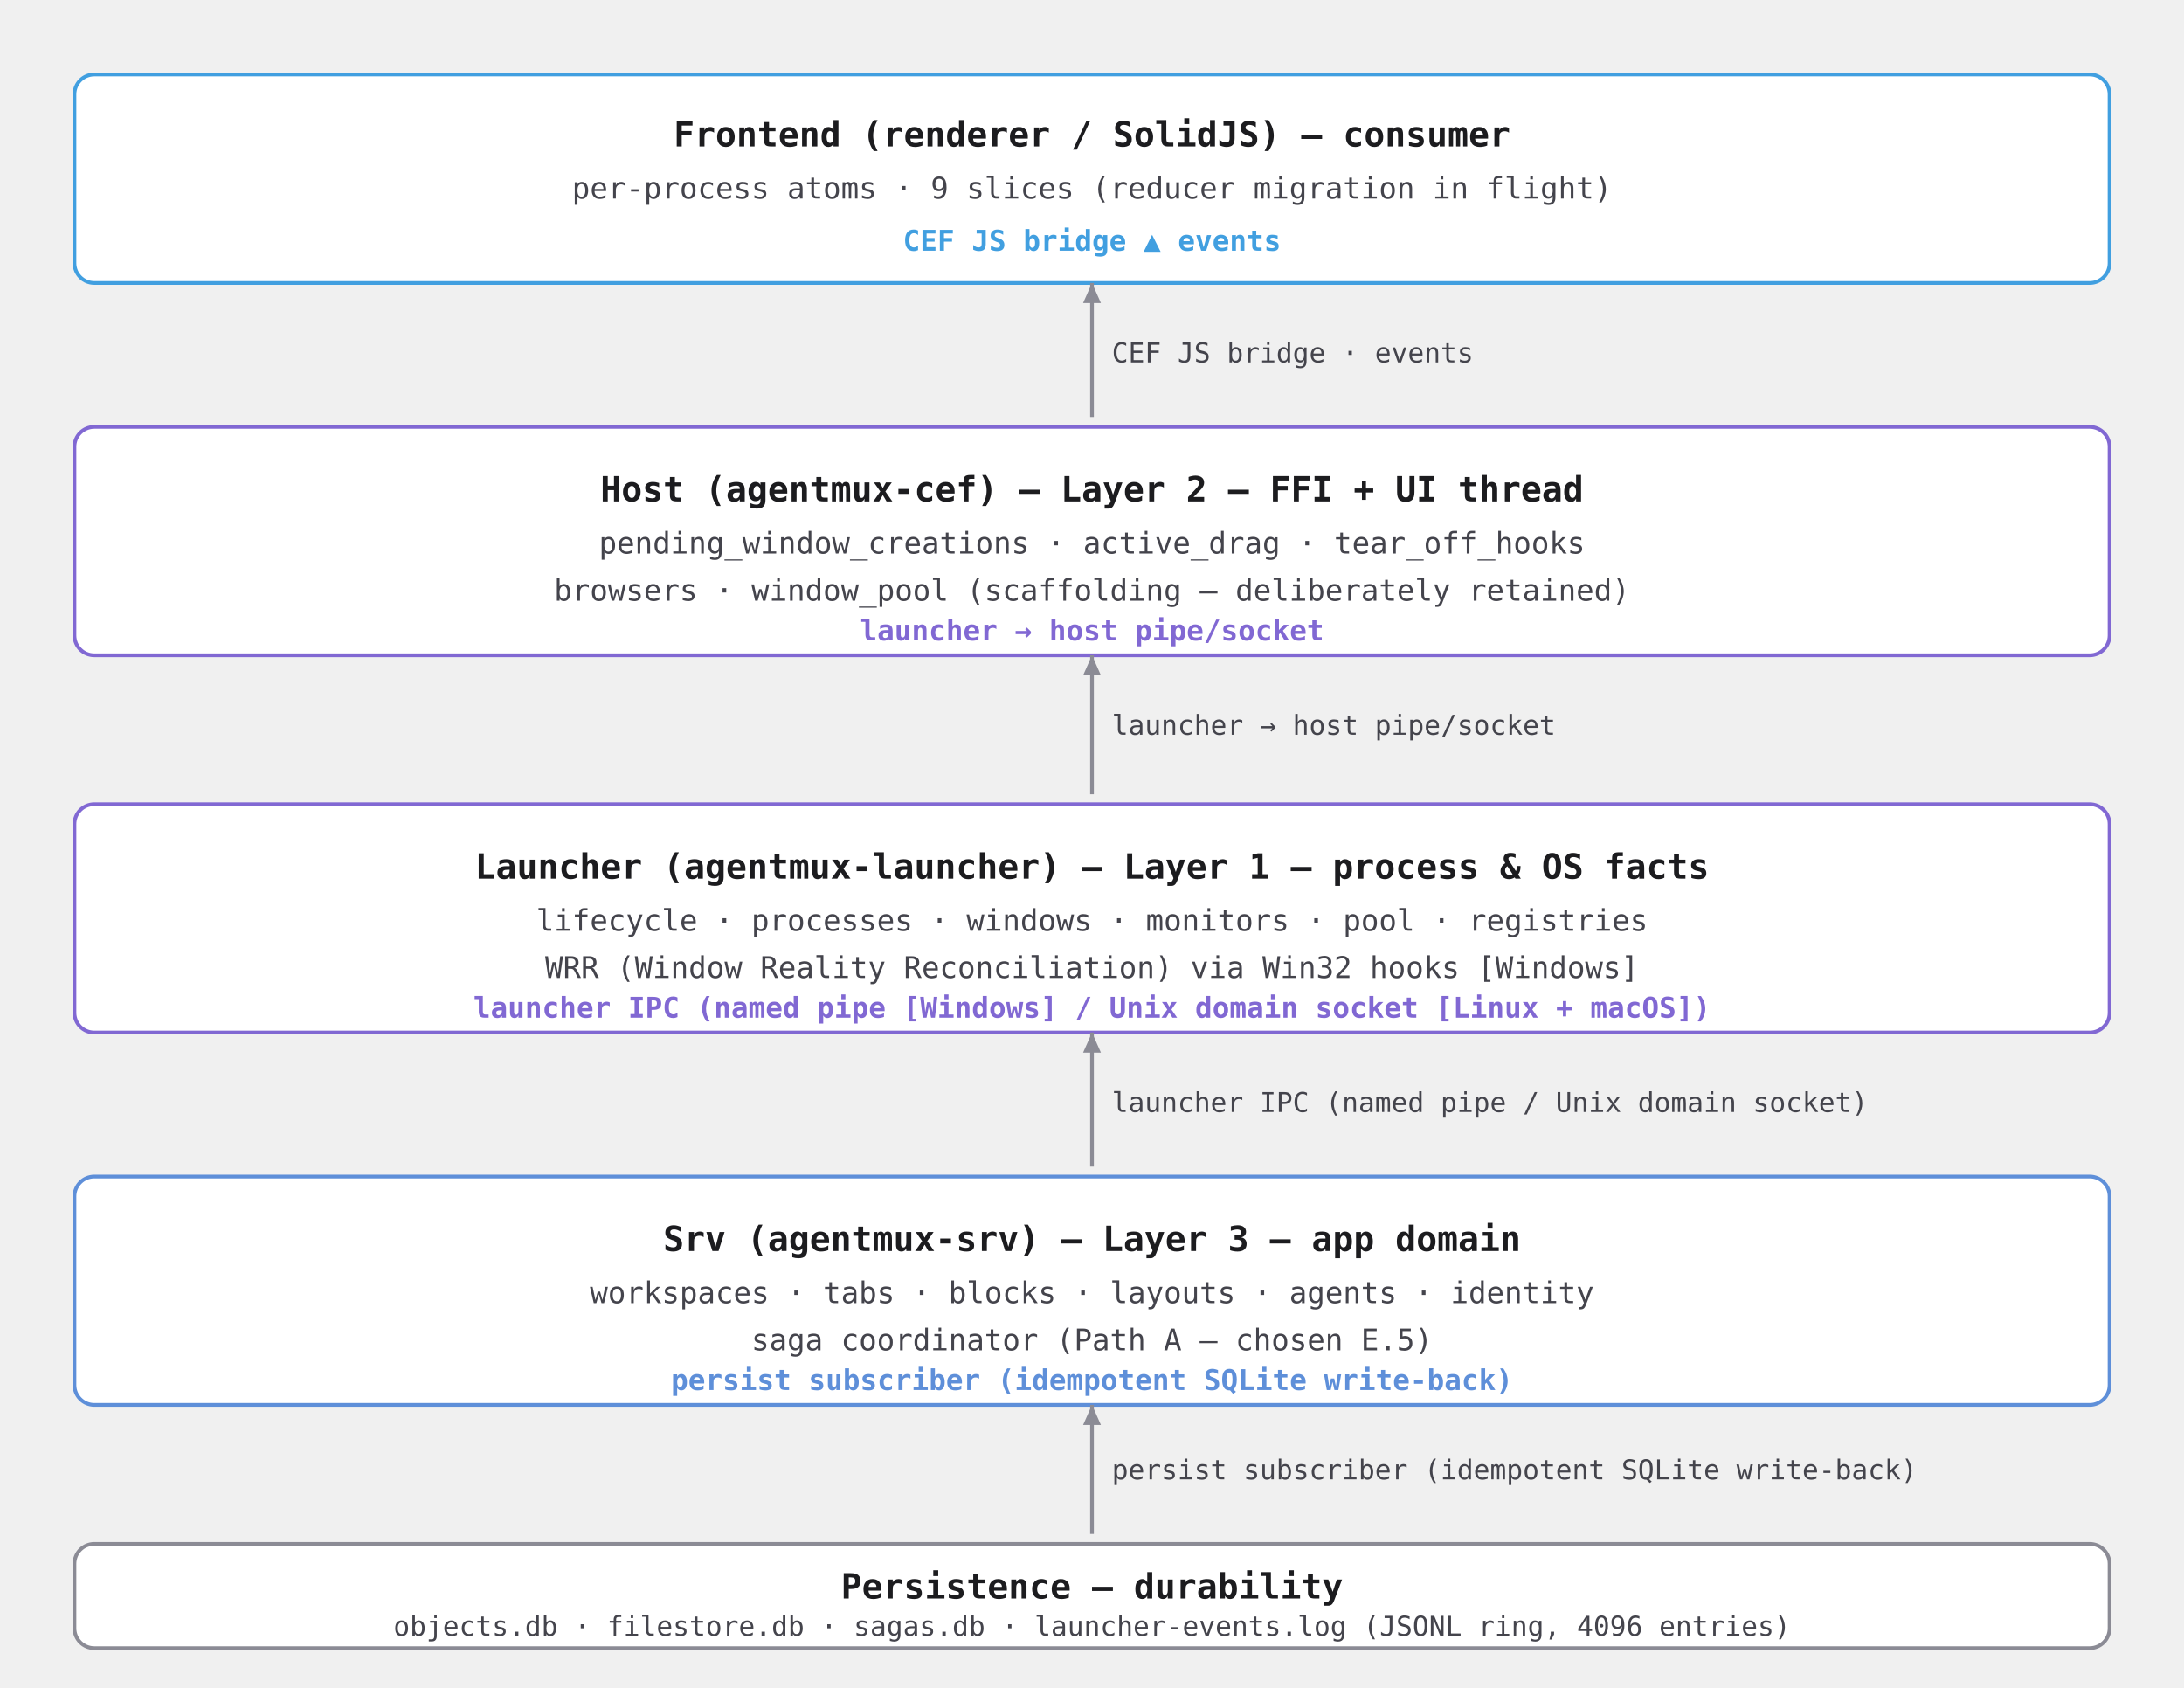
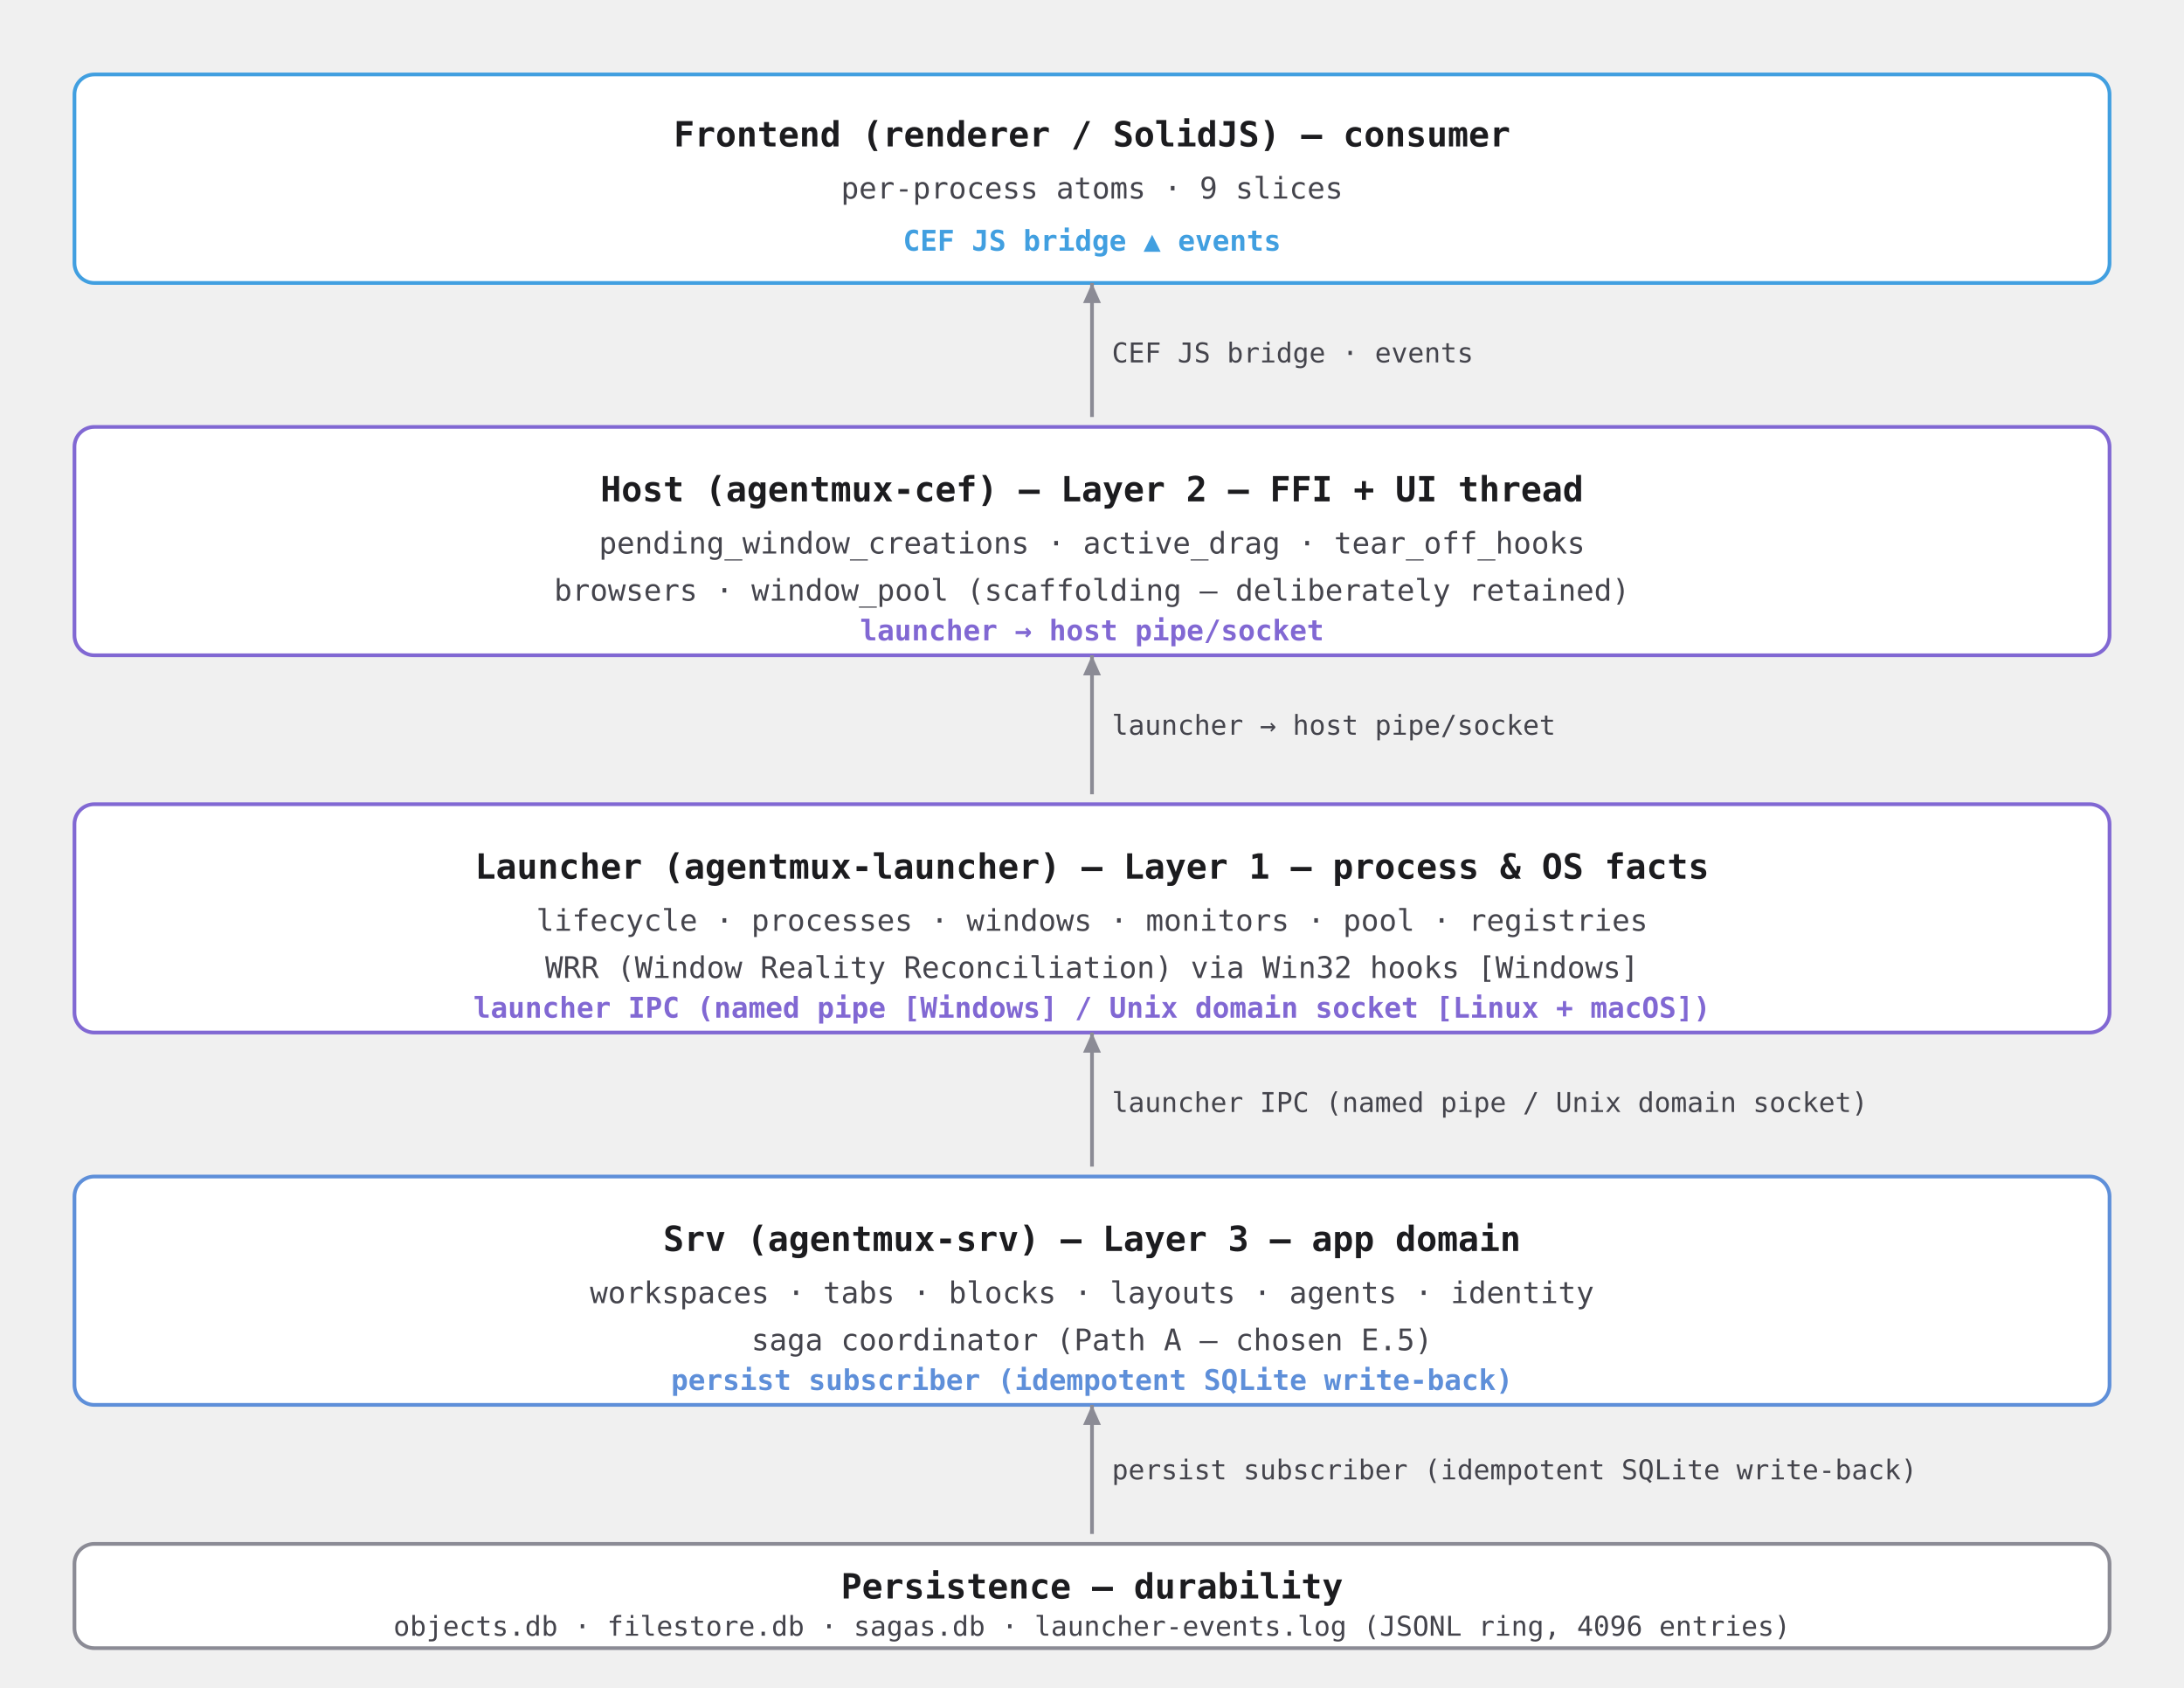
<svg xmlns="http://www.w3.org/2000/svg" viewBox="0 0 880 680" font-family="ui-monospace, SFMono-Regular, Menlo, Consolas, monospace">
  <defs>
    <style>
      .bp { fill: #ffffff; stroke: #8168d3; stroke-width: 1.5; }
      .bs { fill: #ffffff; stroke: #5e8fd9; stroke-width: 1.5; }
      .bb { fill: #ffffff; stroke: #419fe0; stroke-width: 1.5; }
      .bg { fill: #ffffff; stroke: #8b8b95; stroke-width: 1.5; }
      .t  { font-weight: 700; font-size: 14px; fill: #1c1c1f; }
      .s  { font-size: 12px; fill: #44444c; }
      .cp { font-size: 11.5px; font-weight: 600; fill: #8168d3; }
      .cs { font-size: 11.5px; font-weight: 600; fill: #5e8fd9; }
      .cb { font-size: 11.5px; font-weight: 600; fill: #419fe0; }
      .e  { stroke: #8b8b95; stroke-width: 1.5; fill: none; }
      .el { font-size: 11px; fill: #44444c; }
      @media (prefers-color-scheme: dark) {
        .bp, .bs, .bb, .bg { fill: #1a1a1e; }
        .t  { fill: #f0f0f5; }
        .s  { fill: #b8b8c2; }
        .e  { stroke: #6a6a78; }
        .el { fill: #b8b8c2; }
      }
    </style>
    <marker id="a" viewBox="0 0 10 10" refX="9" refY="5" markerWidth="6" markerHeight="6" orient="auto">
      <path d="M0,1 L9,5 L0,9 z" fill="#8b8b95" />
    </marker>
  </defs>
  <rect class="bb" x="30" y="30" width="820" height="84" rx="8" />
  <text class="t" x="440" y="59" text-anchor="middle">Frontend (renderer / SolidJS) — consumer</text>
-   <text class="s" x="440" y="80" text-anchor="middle">per-process atoms · 9 slices (reducer migration in flight)</text>
+   <text class="s" x="440" y="80" text-anchor="middle">per-process atoms · 9 slices</text>
  <text class="cb" x="440" y="101" text-anchor="middle">CEF JS bridge ▲ events</text>
  <line class="e" x1="440" y1="168" x2="440" y2="114" marker-end="url(#a)" />
  <text class="el" x="448" y="146">CEF JS bridge · events</text>
  <rect class="bp" x="30" y="172" width="820" height="92" rx="8" />
  <text class="t" x="440" y="202" text-anchor="middle">Host (agentmux-cef) — Layer 2 — FFI + UI thread</text>
  <text class="s" x="440" y="223" text-anchor="middle">pending_window_creations · active_drag · tear_off_hooks</text>
  <text class="s" x="440" y="242" text-anchor="middle">browsers · window_pool (scaffolding — deliberately retained)</text>
  <text class="cp" x="440" y="258" text-anchor="middle">launcher → host pipe/socket</text>
  <line class="e" x1="440" y1="320" x2="440" y2="264" marker-end="url(#a)" />
  <text class="el" x="448" y="296">launcher → host pipe/socket</text>
  <rect class="bp" x="30" y="324" width="820" height="92" rx="8" />
  <text class="t" x="440" y="354" text-anchor="middle">Launcher (agentmux-launcher) — Layer 1 — process &amp; OS facts</text>
  <text class="s" x="440" y="375" text-anchor="middle">lifecycle · processes · windows · monitors · pool · registries</text>
  <text class="s" x="440" y="394" text-anchor="middle">WRR (Window Reality Reconciliation) via Win32 hooks [Windows]</text>
  <text class="cp" x="440" y="410" text-anchor="middle">launcher IPC (named pipe [Windows] / Unix domain socket [Linux + macOS])</text>
  <line class="e" x1="440" y1="470" x2="440" y2="416" marker-end="url(#a)" />
  <text class="el" x="448" y="448">launcher IPC (named pipe / Unix domain socket)</text>
  <rect class="bs" x="30" y="474" width="820" height="92" rx="8" />
  <text class="t" x="440" y="504" text-anchor="middle">Srv (agentmux-srv) — Layer 3 — app domain</text>
  <text class="s" x="440" y="525" text-anchor="middle">workspaces · tabs · blocks · layouts · agents · identity</text>
  <text class="s" x="440" y="544" text-anchor="middle">saga coordinator (Path A — chosen E.5)</text>
  <text class="cs" x="440" y="560" text-anchor="middle">persist subscriber (idempotent SQLite write-back)</text>
  <line class="e" x1="440" y1="618" x2="440" y2="566" marker-end="url(#a)" />
  <text class="el" x="448" y="596">persist subscriber (idempotent SQLite write-back)</text>
  <rect class="bg" x="30" y="622" width="820" height="42" rx="8" />
  <text class="t" x="440" y="644" text-anchor="middle">Persistence — durability</text>
  <text class="s" x="440" y="659" text-anchor="middle" style="font-size:11px">objects.db · filestore.db · sagas.db · launcher-events.log (JSONL ring, 4096 entries)</text>
</svg>
